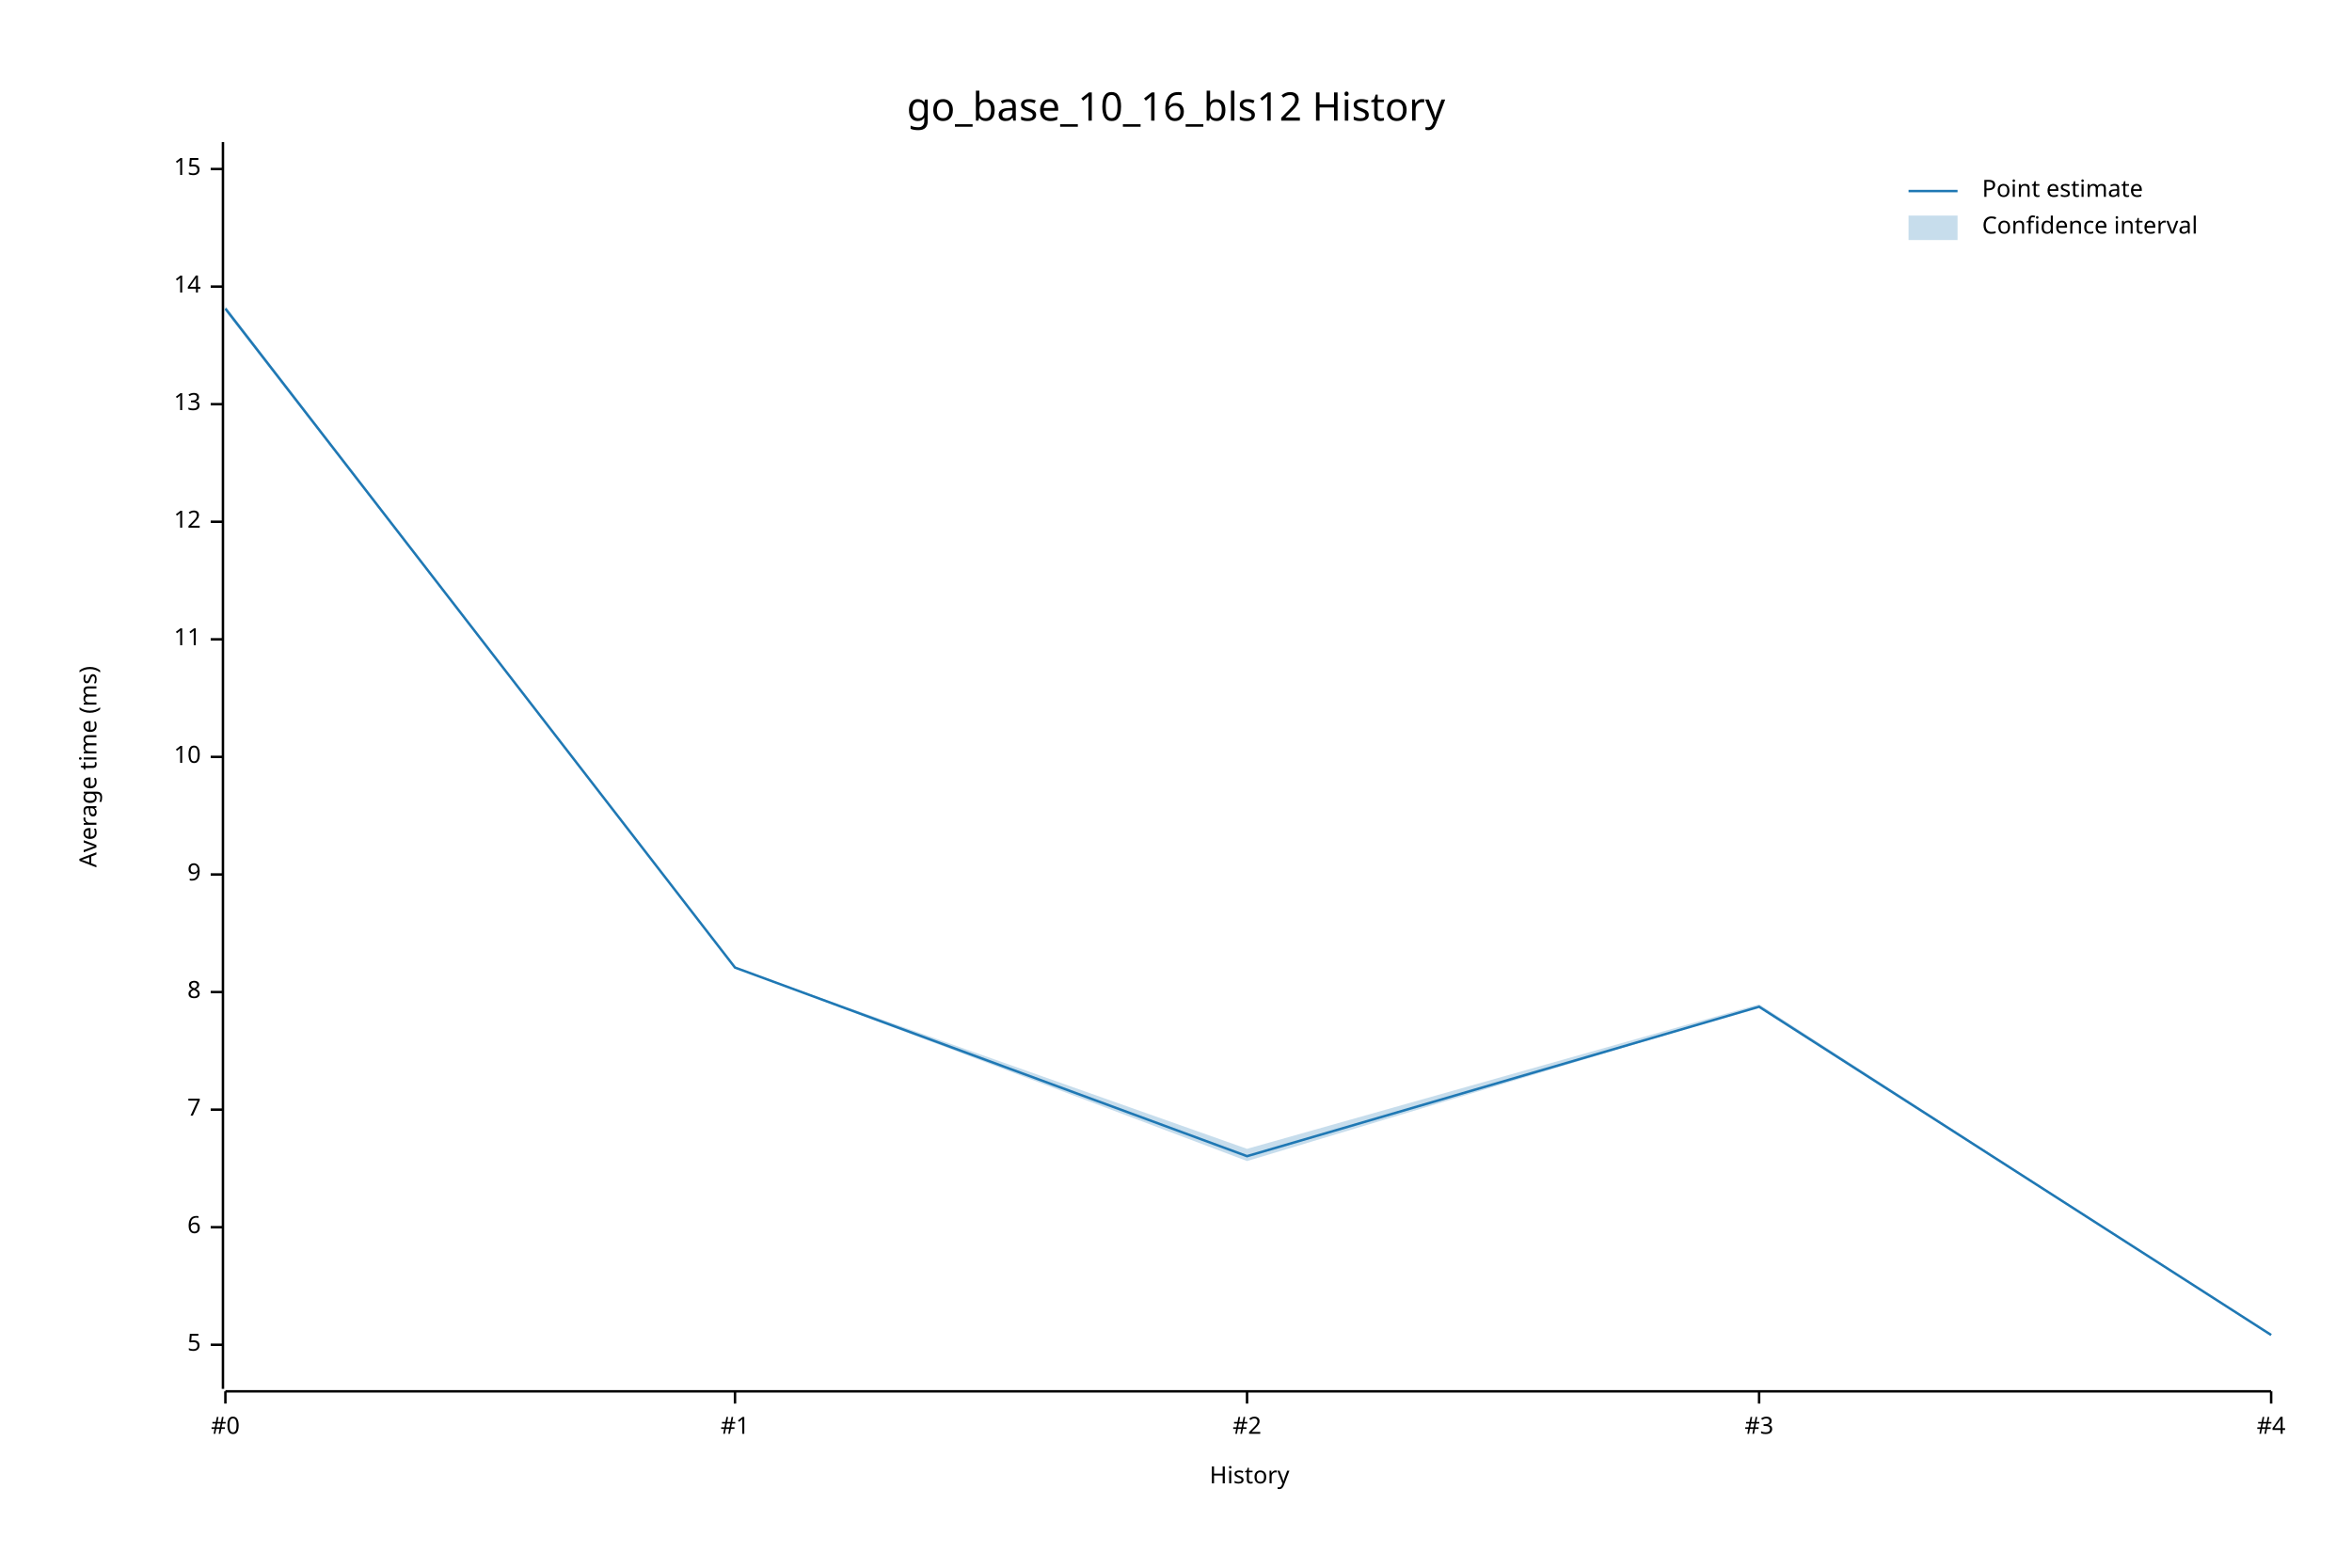
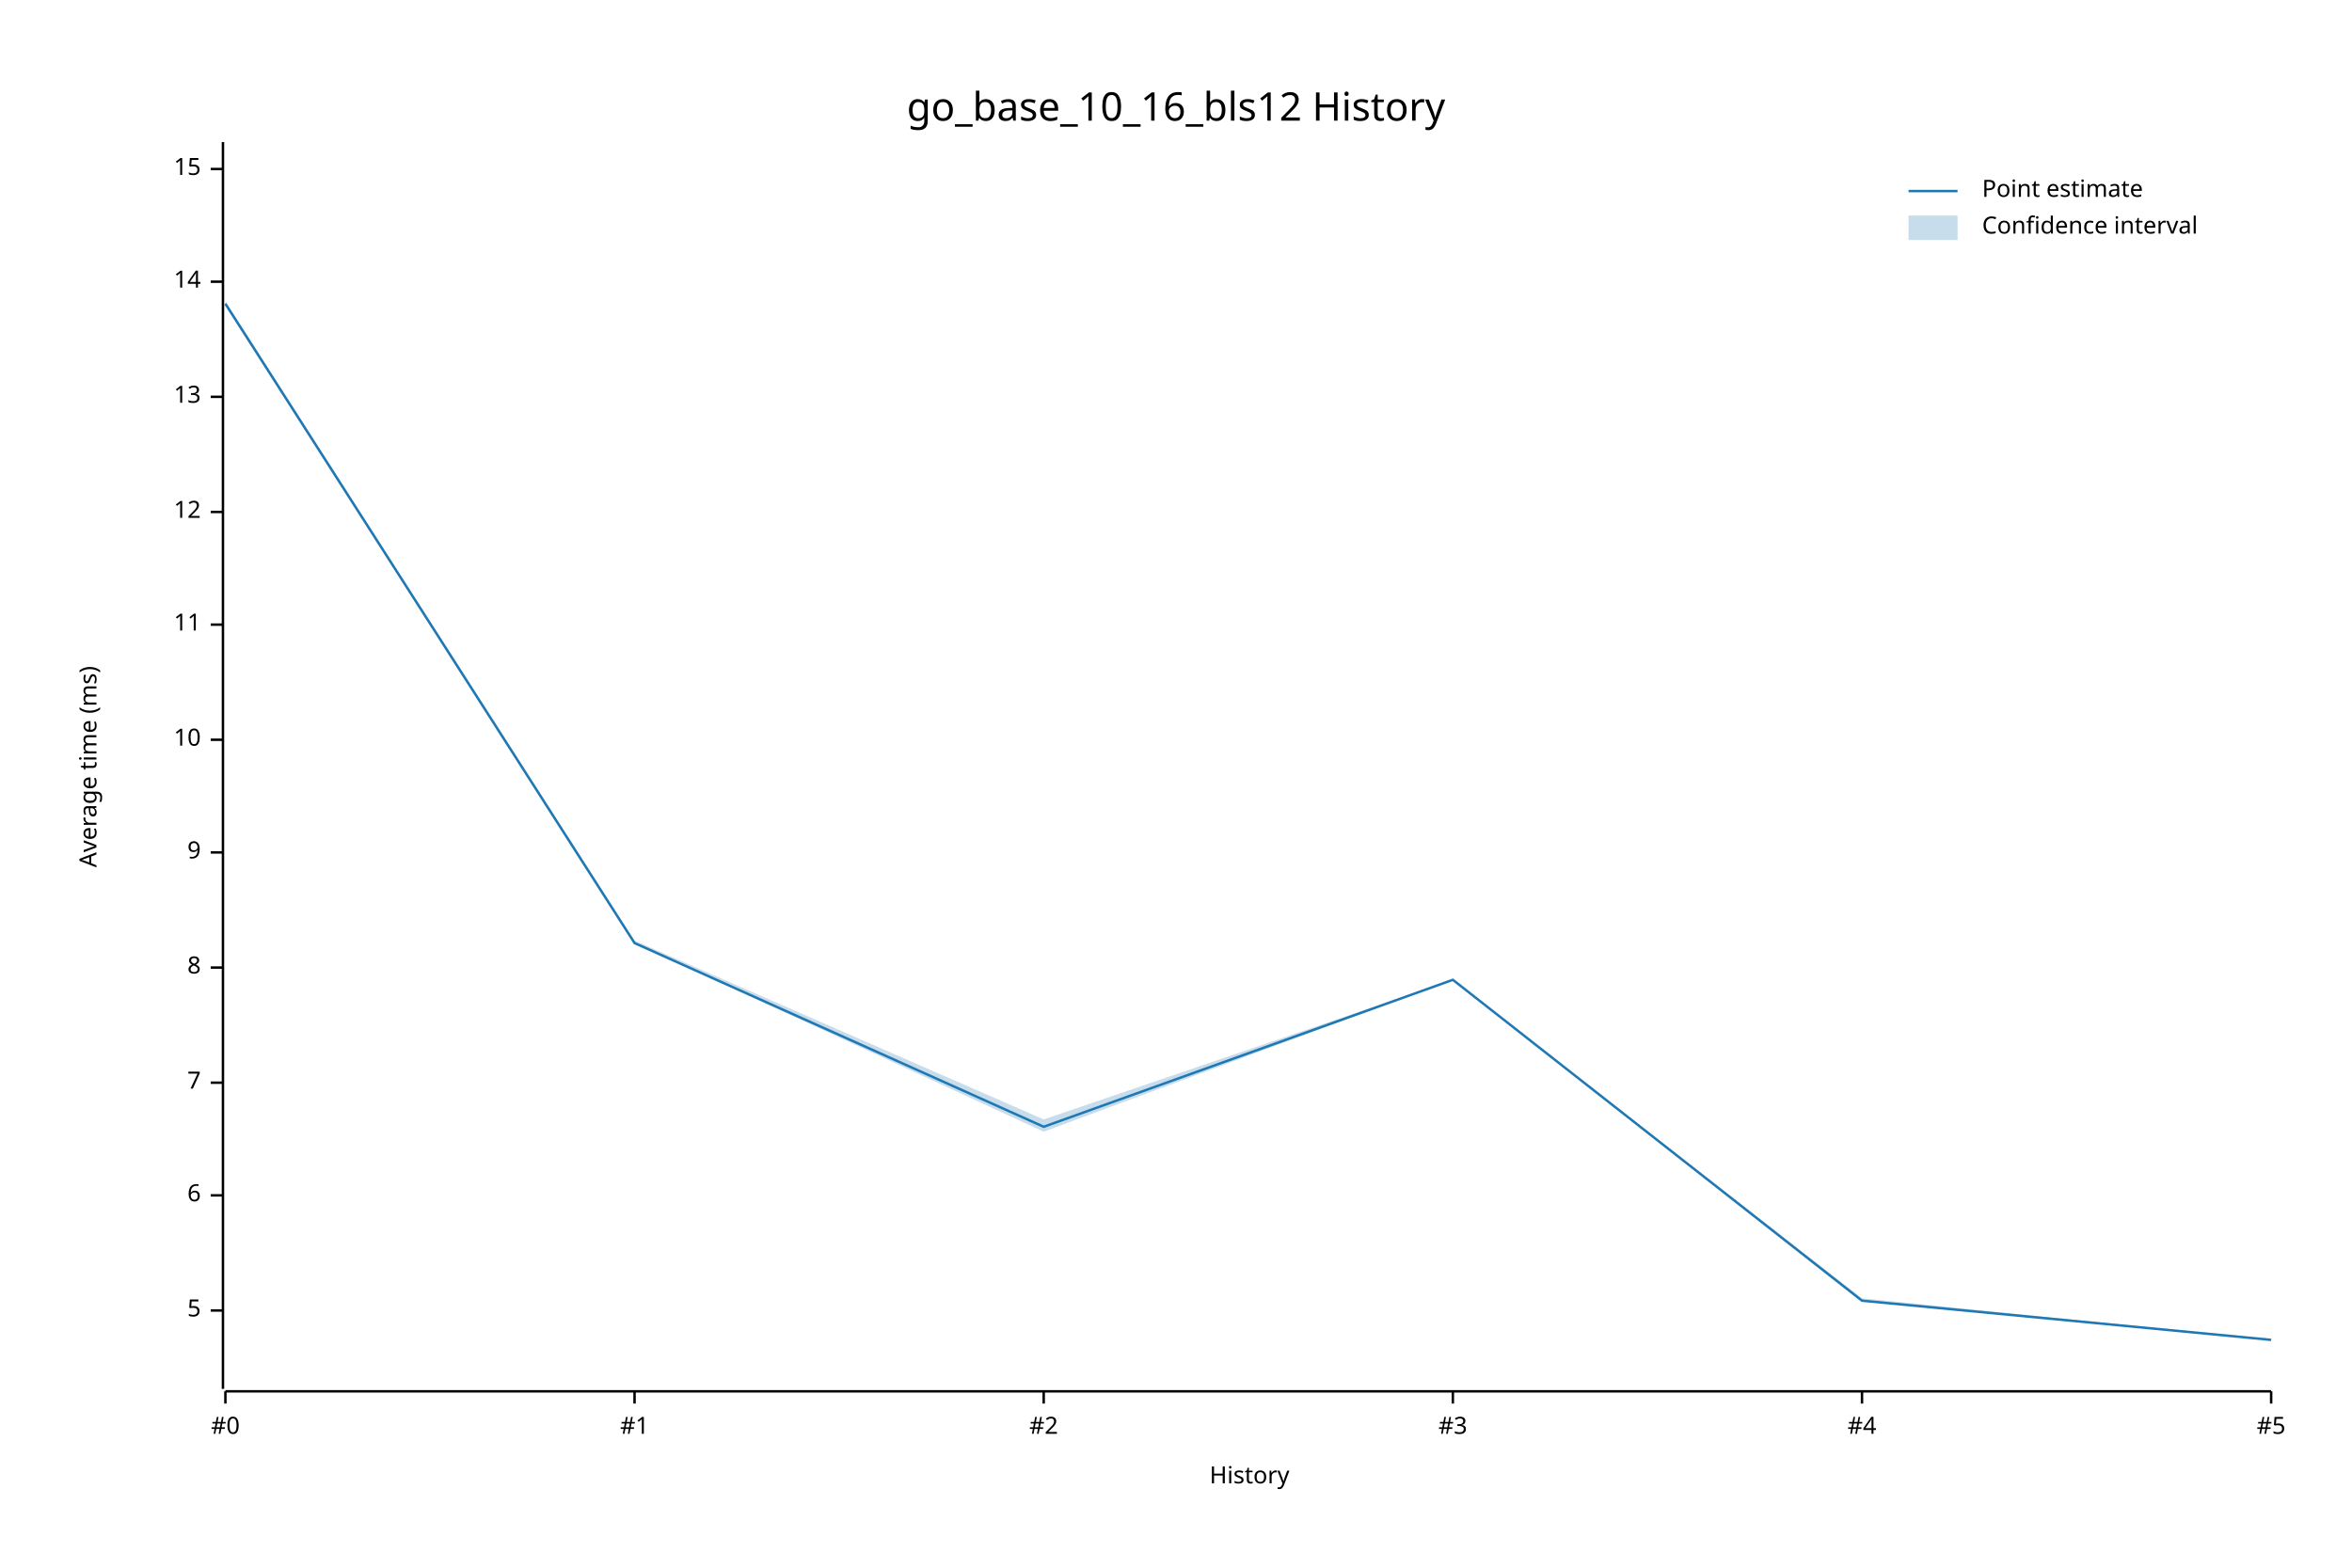
<svg xmlns="http://www.w3.org/2000/svg" width="960" height="640" viewBox="0 0 960 640">
  <text x="480" y="37" dy="0.76em" text-anchor="middle" font-family="sans-serif" font-size="16.129" opacity="1" fill="#000000">
go_base_10_16_bls12 History
</text>
  <text x="32" y="313" dy="0.76em" text-anchor="middle" font-family="sans-serif" font-size="9.677" opacity="1" fill="#000000" transform="rotate(270, 32, 313)">
Average time (ms)
</text>
  <text x="510" y="608" dy="-0.5ex" text-anchor="middle" font-family="sans-serif" font-size="9.677" opacity="1" fill="#000000">
History
</text>
  <polyline fill="none" opacity="1" stroke="#000000" stroke-width="1" points="91,58 91,567 " />
-   <text x="82" y="549" dy="0.5ex" text-anchor="end" font-family="sans-serif" font-size="9.677" opacity="1" fill="#000000">
+   <text x="82" y="535" dy="0.5ex" text-anchor="end" font-family="sans-serif" font-size="9.677" opacity="1" fill="#000000">
5
</text>
-   <polyline fill="none" opacity="1" stroke="#000000" stroke-width="1" points="86,549 91,549 " />
-   <text x="82" y="501" dy="0.5ex" text-anchor="end" font-family="sans-serif" font-size="9.677" opacity="1" fill="#000000">
+   <polyline fill="none" opacity="1" stroke="#000000" stroke-width="1" points="86,535 91,535 " />
+   <text x="82" y="488" dy="0.5ex" text-anchor="end" font-family="sans-serif" font-size="9.677" opacity="1" fill="#000000">
6
</text>
-   <polyline fill="none" opacity="1" stroke="#000000" stroke-width="1" points="86,501 91,501 " />
-   <text x="82" y="453" dy="0.5ex" text-anchor="end" font-family="sans-serif" font-size="9.677" opacity="1" fill="#000000">
+   <polyline fill="none" opacity="1" stroke="#000000" stroke-width="1" points="86,488 91,488 " />
+   <text x="82" y="442" dy="0.5ex" text-anchor="end" font-family="sans-serif" font-size="9.677" opacity="1" fill="#000000">
7
</text>
-   <polyline fill="none" opacity="1" stroke="#000000" stroke-width="1" points="86,453 91,453 " />
-   <text x="82" y="405" dy="0.5ex" text-anchor="end" font-family="sans-serif" font-size="9.677" opacity="1" fill="#000000">
+   <polyline fill="none" opacity="1" stroke="#000000" stroke-width="1" points="86,442 91,442 " />
+   <text x="82" y="395" dy="0.5ex" text-anchor="end" font-family="sans-serif" font-size="9.677" opacity="1" fill="#000000">
8
</text>
-   <polyline fill="none" opacity="1" stroke="#000000" stroke-width="1" points="86,405 91,405 " />
-   <text x="82" y="357" dy="0.5ex" text-anchor="end" font-family="sans-serif" font-size="9.677" opacity="1" fill="#000000">
+   <polyline fill="none" opacity="1" stroke="#000000" stroke-width="1" points="86,395 91,395 " />
+   <text x="82" y="348" dy="0.5ex" text-anchor="end" font-family="sans-serif" font-size="9.677" opacity="1" fill="#000000">
9
</text>
-   <polyline fill="none" opacity="1" stroke="#000000" stroke-width="1" points="86,357 91,357 " />
-   <text x="82" y="309" dy="0.5ex" text-anchor="end" font-family="sans-serif" font-size="9.677" opacity="1" fill="#000000">
+   <polyline fill="none" opacity="1" stroke="#000000" stroke-width="1" points="86,348 91,348 " />
+   <text x="82" y="302" dy="0.5ex" text-anchor="end" font-family="sans-serif" font-size="9.677" opacity="1" fill="#000000">
10
</text>
-   <polyline fill="none" opacity="1" stroke="#000000" stroke-width="1" points="86,309 91,309 " />
-   <text x="82" y="261" dy="0.5ex" text-anchor="end" font-family="sans-serif" font-size="9.677" opacity="1" fill="#000000">
+   <polyline fill="none" opacity="1" stroke="#000000" stroke-width="1" points="86,302 91,302 " />
+   <text x="82" y="255" dy="0.5ex" text-anchor="end" font-family="sans-serif" font-size="9.677" opacity="1" fill="#000000">
11
</text>
-   <polyline fill="none" opacity="1" stroke="#000000" stroke-width="1" points="86,261 91,261 " />
-   <text x="82" y="213" dy="0.5ex" text-anchor="end" font-family="sans-serif" font-size="9.677" opacity="1" fill="#000000">
+   <polyline fill="none" opacity="1" stroke="#000000" stroke-width="1" points="86,255 91,255 " />
+   <text x="82" y="209" dy="0.5ex" text-anchor="end" font-family="sans-serif" font-size="9.677" opacity="1" fill="#000000">
12
</text>
-   <polyline fill="none" opacity="1" stroke="#000000" stroke-width="1" points="86,213 91,213 " />
-   <text x="82" y="165" dy="0.5ex" text-anchor="end" font-family="sans-serif" font-size="9.677" opacity="1" fill="#000000">
+   <polyline fill="none" opacity="1" stroke="#000000" stroke-width="1" points="86,209 91,209 " />
+   <text x="82" y="162" dy="0.5ex" text-anchor="end" font-family="sans-serif" font-size="9.677" opacity="1" fill="#000000">
13
</text>
-   <polyline fill="none" opacity="1" stroke="#000000" stroke-width="1" points="86,165 91,165 " />
-   <text x="82" y="117" dy="0.5ex" text-anchor="end" font-family="sans-serif" font-size="9.677" opacity="1" fill="#000000">
+   <polyline fill="none" opacity="1" stroke="#000000" stroke-width="1" points="86,162 91,162 " />
+   <text x="82" y="115" dy="0.5ex" text-anchor="end" font-family="sans-serif" font-size="9.677" opacity="1" fill="#000000">
14
</text>
-   <polyline fill="none" opacity="1" stroke="#000000" stroke-width="1" points="86,117 91,117 " />
+   <polyline fill="none" opacity="1" stroke="#000000" stroke-width="1" points="86,115 91,115 " />
  <text x="82" y="69" dy="0.5ex" text-anchor="end" font-family="sans-serif" font-size="9.677" opacity="1" fill="#000000">
15
</text>
  <polyline fill="none" opacity="1" stroke="#000000" stroke-width="1" points="86,69 91,69 " />
  <polyline fill="none" opacity="1" stroke="#000000" stroke-width="1" points="92,568 927,568 " />
  <text x="92" y="578" dy="0.76em" text-anchor="middle" font-family="sans-serif" font-size="9.677" opacity="1" fill="#000000">
#0
</text>
  <polyline fill="none" opacity="1" stroke="#000000" stroke-width="1" points="92,568 92,573 " />
-   <text x="300" y="578" dy="0.76em" text-anchor="middle" font-family="sans-serif" font-size="9.677" opacity="1" fill="#000000">
+   <text x="259" y="578" dy="0.76em" text-anchor="middle" font-family="sans-serif" font-size="9.677" opacity="1" fill="#000000">
#1
</text>
-   <polyline fill="none" opacity="1" stroke="#000000" stroke-width="1" points="300,568 300,573 " />
-   <text x="509" y="578" dy="0.76em" text-anchor="middle" font-family="sans-serif" font-size="9.677" opacity="1" fill="#000000">
+   <polyline fill="none" opacity="1" stroke="#000000" stroke-width="1" points="259,568 259,573 " />
+   <text x="426" y="578" dy="0.76em" text-anchor="middle" font-family="sans-serif" font-size="9.677" opacity="1" fill="#000000">
#2
</text>
-   <polyline fill="none" opacity="1" stroke="#000000" stroke-width="1" points="509,568 509,573 " />
-   <text x="718" y="578" dy="0.76em" text-anchor="middle" font-family="sans-serif" font-size="9.677" opacity="1" fill="#000000">
+   <polyline fill="none" opacity="1" stroke="#000000" stroke-width="1" points="426,568 426,573 " />
+   <text x="593" y="578" dy="0.76em" text-anchor="middle" font-family="sans-serif" font-size="9.677" opacity="1" fill="#000000">
#3
</text>
-   <polyline fill="none" opacity="1" stroke="#000000" stroke-width="1" points="718,568 718,573 " />
-   <text x="927" y="578" dy="0.76em" text-anchor="middle" font-family="sans-serif" font-size="9.677" opacity="1" fill="#000000">
+   <polyline fill="none" opacity="1" stroke="#000000" stroke-width="1" points="593,568 593,573 " />
+   <text x="760" y="578" dy="0.76em" text-anchor="middle" font-family="sans-serif" font-size="9.677" opacity="1" fill="#000000">
#4
</text>
+   <polyline fill="none" opacity="1" stroke="#000000" stroke-width="1" points="760,568 760,573 " />
+   <text x="927" y="578" dy="0.76em" text-anchor="middle" font-family="sans-serif" font-size="9.677" opacity="1" fill="#000000">
+ #5
+ </text>
  <polyline fill="none" opacity="1" stroke="#000000" stroke-width="1" points="927,568 927,573 " />
-   <polyline fill="none" opacity="1" stroke="#1F78B4" stroke-width="1" points="92,126 300,395 509,472 718,411 927,545 " />
-   <polygon opacity="0.25" fill="#1F78B4" points="92,125 300,395 509,469 718,410 927,545 927,545 718,411 509,474 300,395 92,127 " />
+   <polyline fill="none" opacity="1" stroke="#1F78B4" stroke-width="1" points="92,124 259,385 426,460 593,400 760,531 927,547 " />
+   <polygon opacity="0.25" fill="#1F78B4" points="92,123 259,384 426,457 593,400 760,530 927,547 927,547 760,531 593,400 426,462 259,385 92,125 " />
  <text x="809" y="73" dy="0.76em" text-anchor="start" font-family="sans-serif" font-size="9.677" opacity="1" fill="#000000">
Point estimate
</text>
  <text x="809" y="88" dy="0.76em" text-anchor="start" font-family="sans-serif" font-size="9.677" opacity="1" fill="#000000">
Confidence interval
</text>
  <polyline fill="none" opacity="1" stroke="#1F78B4" stroke-width="1" points="779,78 799,78 " />
  <rect x="779" y="88" width="20" height="10" opacity="0.25" fill="#1F78B4" stroke="none" />
</svg>
